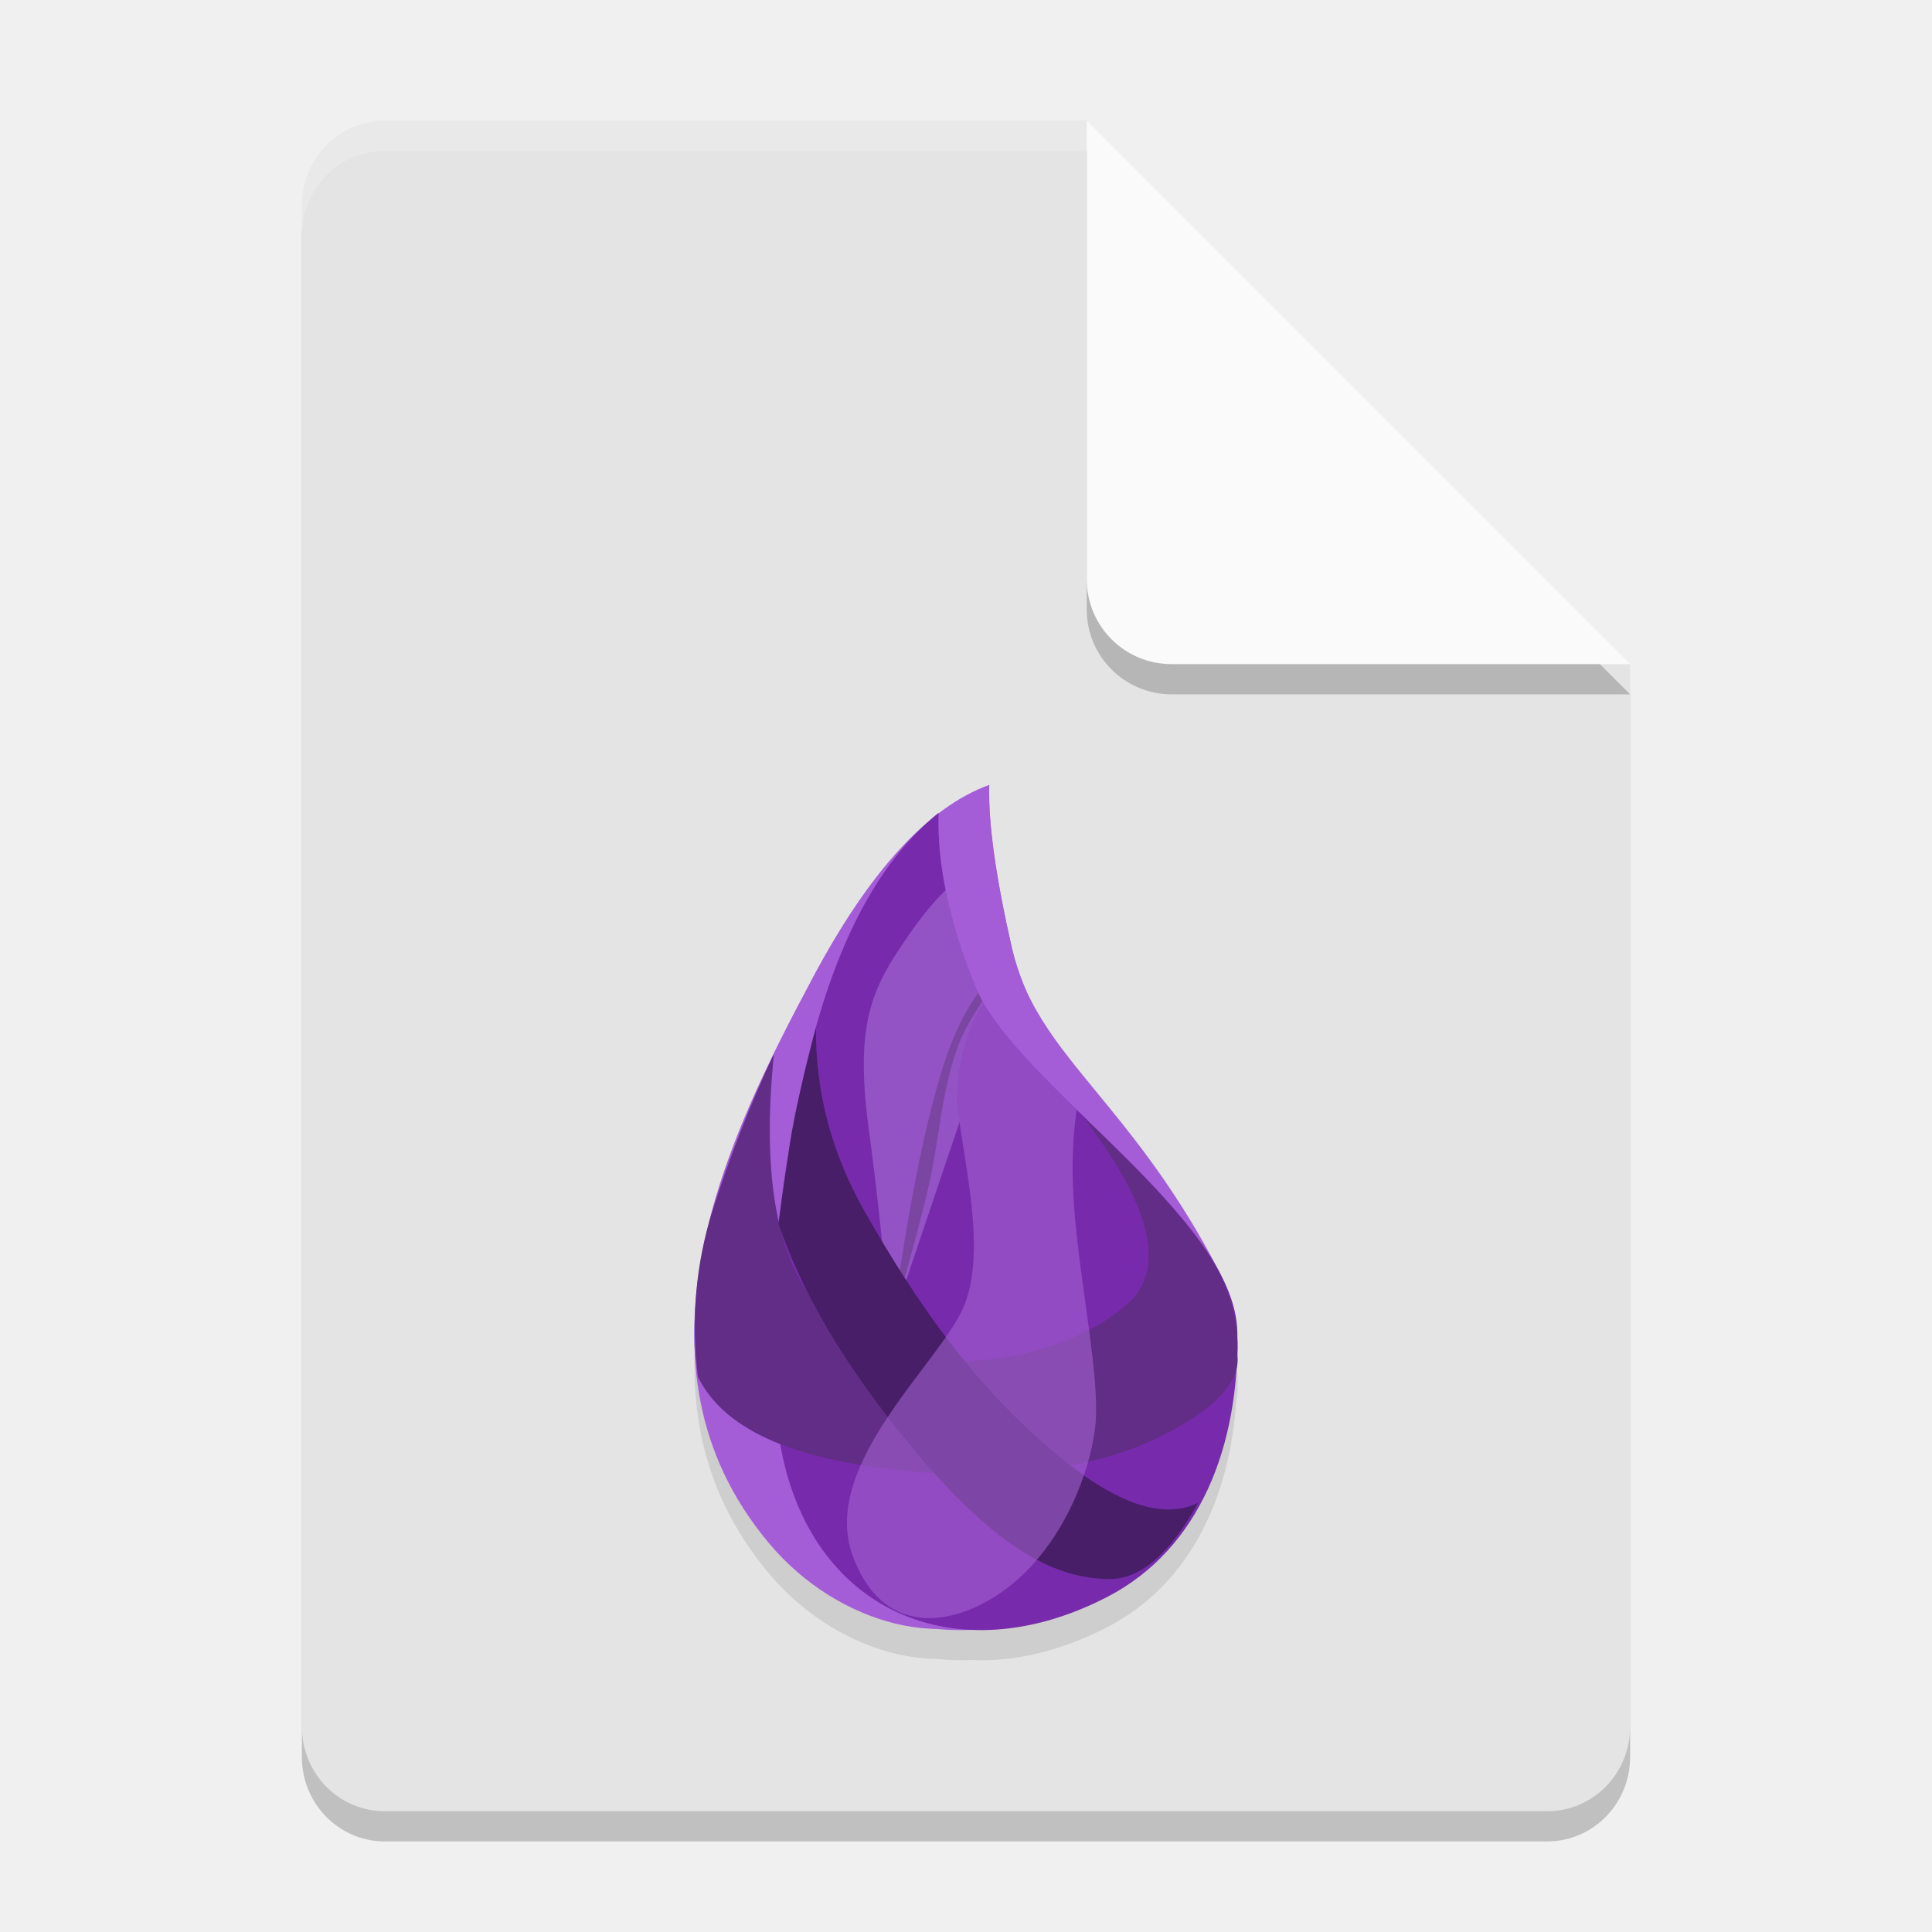
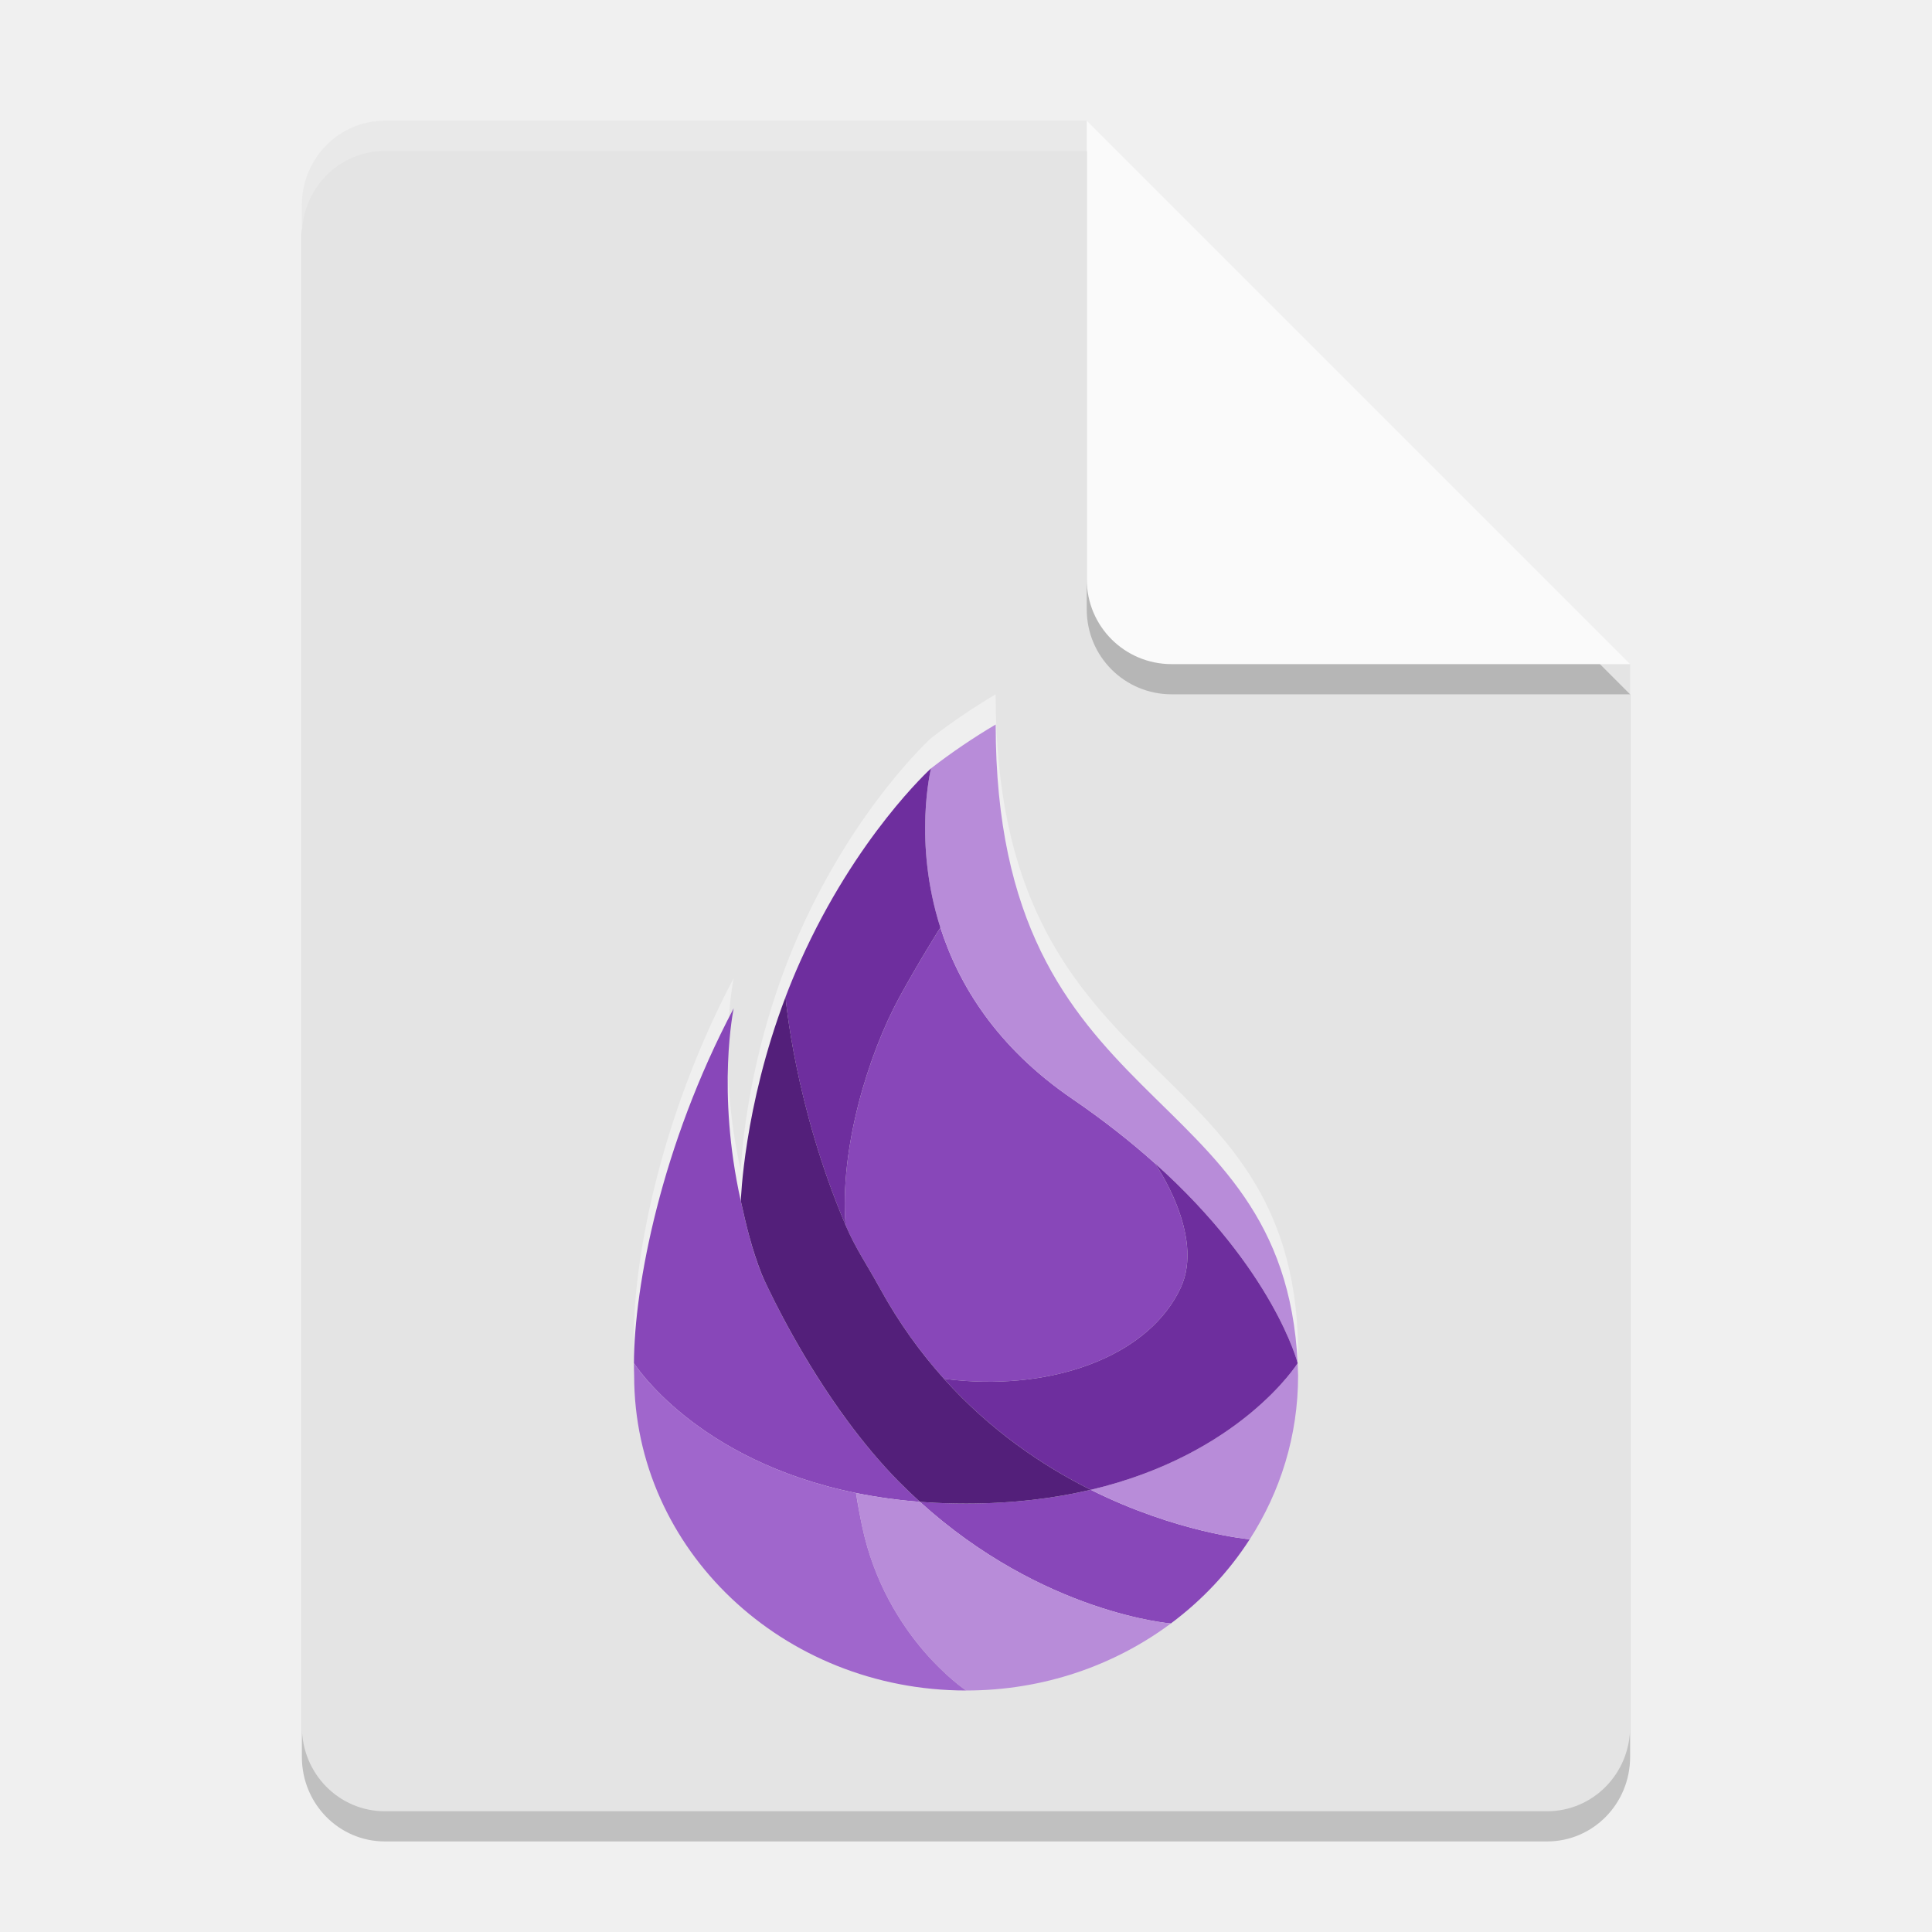
<svg xmlns="http://www.w3.org/2000/svg" width="64" height="64" version="1.1">
  <path style="opacity:0.2" d="M 12.75,5 C 11.226,5 10,6.249 10,7.8 v 50.4 c 0,1.55 1.226,2.8 2.75,2.8 h 38.5 C 52.772,61 54,59.75 54,58.2 V 23 L 40,19 36,5 Z" />
  <path style="fill:#e4e4e4" d="M 12.75,4 C 11.226,4 10,5.249 10,6.8 v 50.4 c 0,1.55 1.226,2.8 2.75,2.8 h 38.5 C 52.772,60 54,58.75 54,57.2 V 22 L 40,18 36,4 Z" />
-   <path style="opacity:0.1" d="m 32.77,27.002 c -0.566,0.206 -1.124,0.523 -1.678,0.945 1.99e-4,-0.006 -2.13e-4,-0.013 0,-0.02 -0.13,0.104 -0.256,0.214 -0.381,0.328 -1.295,1.111 -2.555,2.817 -3.781,5.127 -0.099,0.186 -0.2,0.381 -0.301,0.572 -1.213,2.283 -2.509,4.933 -3.176,7.674 -0.21,0.779 -0.343,1.573 -0.4,2.383 -0.028,0.323 -0.045,0.646 -0.049,0.969 -0.002,0.164 -0.005,0.328 0,0.492 0.039,2.305 0.727,4.581 2.48,6.664 1.511,1.796 3.644,2.792 5.525,2.818 0.375,0.037 0.76,0.054 1.158,0.037 1.418,0.065 2.962,-0.285 4.518,-1.092 2.747,-1.425 4.064,-4.304 4.273,-7.549 0.036,-0.147 0.049,-0.293 0.033,-0.439 0.009,-0.187 0.006,-0.373 -0.004,-0.557 -2.82e-4,-0.074 0.001,-0.147 0,-0.221 -0.012,-0.644 -0.228,-1.302 -0.582,-1.967 -0.018,-0.038 -0.035,-0.078 -0.055,-0.115 -1.258,-2.398 -2.524,-4.034 -3.629,-5.389 -1.203,-1.476 -2.214,-2.618 -2.814,-4.047 -0.151,-0.384 -0.283,-0.781 -0.383,-1.197 C 33.357,31.68 33.22,31.001 33.107,30.371 33.068,30.151 33.032,29.937 33,29.731 32.867,28.886 32.789,28.15 32.771,27.532 c -0.004,-0.161 -0.004,-0.314 0,-0.459 -5.61e-4,2.01e-4 -0.001,-2e-4 -0.002,0 4.91e-4,-0.023 -6.76e-4,-0.048 0,-0.07 z" />
+   <path style="opacity:0.4;fill:#ffffff" d="m 32.982,23 a 20.9,19.853 0 0 0 -2.141,1.453 c -0.024,0.022 -2.475,2.248 -4.328,6.383 a 23.925,22.727 0 0 0 -0.492,1.189 v 0.002 c -1.367,3.6 -1.477,6.656 -1.48,6.758 C 23.726,35.132 24.305,32.4 24.305,32.4 21.904,36.943 21.01,41.591 21,44.156 a 11,10.449 0 0 0 0.006,0.416 C 21.006,50.331 25.931,55 32.004,55 c 2.56,0 4.915,-0.83 6.783,-2.221 a 11.041,10.488 0 0 0 2.611,-2.787 C 42.414,48.413 43,46.557 43,44.572 A 16.5,15.673 0 0 0 42.986,44.156 C 42.521,34.568 32.982,36.177 32.982,23 Z m -2.328,3.016 c -0.005,0.12 -0.001,0.262 -0.002,0.393 5.53e-4,-0.132 -0.003,-0.271 0.002,-0.393 z m 0.062,1.68 c 0.036,0.314 0.087,0.643 0.158,0.982 0.071,0.34 0.161,0.691 0.275,1.049 C 31.036,29.368 30.946,29.018 30.875,28.678 30.804,28.338 30.753,28.009 30.717,27.695 Z M 26.25,33.557 c 0.045,0.265 0.07,0.459 0.137,0.781 C 26.32,34.014 26.295,33.822 26.25,33.557 Z m 0.412,1.881 c 0.105,0.431 0.185,0.821 0.328,1.303 -0.144,-0.484 -0.222,-0.871 -0.328,-1.303 z m -1.877,4.385 c 0.116,0.445 0.255,0.894 0.455,1.408 0,0 0.027,0.065 0.082,0.184 -0.059,-0.116 -0.084,-0.184 -0.084,-0.184 -0.201,-0.514 -0.338,-0.964 -0.453,-1.408 z m 1.428,3.334 c 0.47,0.847 1.1,1.881 1.859,2.91 0.305,0.413 0.629,0.825 0.975,1.225 -0.346,-0.399 -0.671,-0.811 -0.977,-1.225 -0.759,-1.029 -1.387,-2.064 -1.857,-2.91 z m 16.166,1.744 c -0.083,0.091 -0.151,0.173 -0.254,0.275 0.103,-0.103 0.17,-0.184 0.254,-0.275 z m -9.924,0.959 c 0.404,0.363 0.814,0.695 1.227,0.998 -0.412,-0.303 -0.823,-0.635 -1.227,-0.998 z" />
  <path style="opacity:0.2" d="M 54,23 36,5 V 20.188 C 36,21.747 37.255,23 38.812,23 Z" />
  <path style="fill:#fafafa" d="M 54,22 36,4 V 19.188 C 36,20.747 37.255,22 38.812,22 Z" />
  <path style="opacity:0.2;fill:#ffffff" d="M 12.75 4 C 11.226 4 10 5.25 10 6.801 L 10 7.801 C 10 6.25 11.226 5 12.75 5 L 36 5 L 36 4 L 12.75 4 z" />
-   <path style="fill:#a55dd7" d="m 32.772,26.07 c -2.017,0.721 -3.963,2.826 -5.84,6.314 -2.815,5.232 -6.45,12.667 -1.444,18.554 2.316,2.723 6.14,4.33 11.158,1.785 4.032,-2.045 5.153,-7.914 3.706,-10.672 -1.258,-2.398 -2.524,-4.034 -3.629,-5.389 -1.516,-1.86 -2.728,-3.19 -3.197,-5.231 -0.541,-2.352 -0.792,-4.139 -0.755,-5.361 z" />
-   <path style="fill:#a55cd7" d="m 32.771,26 c -2.027,0.736 -3.974,2.864 -5.841,6.381 -2.8,5.277 -6.452,12.803 -1.444,18.754 2.316,2.752 6.092,3.642 8.187,2.009 1.366,-1.064 2.295,-2.079 2.83,-4.216 0.596,-2.38 0.139,-5.585 -0.175,-7.056 1.26,-4.63 -1.93,-6.831 -2.803,-10.453 -0.541,-2.377 -0.792,-4.183 -0.755,-5.419 z" />
-   <path style="fill:#772bac" d="m 31.092,26.926 c -1.888,1.521 -3.292,4.073 -4.212,7.654 -1.379,5.373 -1.529,10.328 -1.042,13.21 0.943,5.587 5.832,7.708 10.847,5.107 3.086,-1.601 4.372,-5.036 4.304,-8.764 -0.071,-3.861 -7.389,-8.237 -8.685,-11.459 -0.864,-2.148 -1.268,-4.065 -1.212,-5.749 z" />
-   <path style="opacity:0.559;fill:#ab73d6" d="m 31.328,29.486 c -0.375,0.368 -0.742,0.803 -1.1,1.313 -1.284,1.831 -1.938,2.93 -1.453,6.56 0.323,2.42 0.554,4.646 0.694,6.678 l 2.317,-6.868 c -0.024,-0.175 -0.049,-0.352 -0.064,-0.507 -0.111,-1.096 0.393,-2.882 0.875,-3.405 -0.117,-0.198 -0.217,-0.392 -0.293,-0.582 -0.453,-1.127 -0.775,-2.189 -0.975,-3.188 z" />
-   <path style="fill:#622d87" d="m 35.879,36.999 c 2.264,2.961 2.758,5.022 1.48,6.183 -1.916,1.742 -6.601,2.878 -9.515,0.771 -1.943,-1.405 -2.678,-4.418 -2.206,-9.04 a 40.717,41.509 0 0 0 -2.034,5.19 c -0.554,1.752 -0.717,3.585 -0.486,5.5 0.695,1.433 2.384,2.389 5.066,2.87 4.025,0.722 7.834,0.365 10.39,-0.949 1.704,-0.876 2.51,-1.748 2.418,-2.615 0.061,-1.281 -0.326,-2.501 -1.163,-3.66 -0.837,-1.159 -2.154,-2.575 -3.952,-4.251 z" />
-   <path style="fill:#6f3f91;fill-opacity:0.658" d="m 32.401,32.892 c -0.494,0.682 -0.909,1.582 -1.244,2.705 -0.577,1.937 -1.105,4.645 -1.584,8.123 0.639,-2.213 1.063,-3.816 1.272,-4.809 0.313,-1.488 0.42,-3.593 1.252,-5.022 0.152,-0.262 0.301,-0.503 0.445,-0.728 -0.051,-0.091 -0.098,-0.18 -0.141,-0.268 z" />
-   <path style="fill:#481e68" d="m 27.03,34.043 c -0.019,2.138 0.52,4.17 1.618,6.098 1.646,2.89 3.568,5.746 6.443,8.113 1.917,1.579 3.449,2.088 4.595,1.53 -0.941,1.718 -1.943,2.56 -3.004,2.525 -1.591,-0.051 -3.532,-0.761 -6.641,-4.569 -2.073,-2.539 -3.49,-4.941 -4.253,-7.206 0.121,-0.899 0.249,-1.793 0.385,-2.684 0.136,-0.891 0.422,-2.161 0.857,-3.808 z" />
-   <path style="opacity:0.532;fill:#ab67d9" d="m 32.594,33.259 c -0.482,0.526 -0.984,2.309 -0.873,3.403 0.176,1.742 1.013,4.843 0.172,6.698 -0.841,1.855 -4.723,5.206 -3.651,8.159 1.072,2.952 3.683,2.288 5.321,0.928 1.639,-1.361 2.517,-3.573 2.712,-5.129 0.194,-1.556 -0.465,-4.548 -0.68,-7.152 -0.105,-1.268 -0.08,-2.403 0.072,-3.407 -1.271,-1.239 -2.443,-2.423 -3.073,-3.5 z" />
+   <path style="fill:#8847b9" d="m 31.151,30.727 c 0,0 -0.71,1.123 -1.352,2.299 -1.034,1.894 -1.993,5.016 -1.787,7.562 0.324,0.76 0.695,1.282 1.129,2.074 0.634,1.156 1.357,2.152 2.129,3.012 0.246,0.032 0.491,0.056 0.734,0.072 3.193,0.214 6.104,-0.937 7.107,-3.084 0.816,-1.747 -0.855,-4.127 -0.855,-4.127 -0.781,-0.699 -1.684,-1.416 -2.73,-2.131 -2.516,-1.718 -3.774,-3.796 -4.375,-5.678 z m -6.846,2.674 c -2.401,4.542 -3.294,9.19 -3.305,11.756 0,0 2.025,3.219 7.355,4.301 A 16.5,15.673 0 0 0 30.473,49.75 18.15,17.241 0 0 1 29.781,49.086 c -0.624,-0.631 -1.198,-1.324 -1.711,-2.02 -1.474,-1.999 -2.454,-4.017 -2.742,-4.641 -0.064,-0.123 -0.09,-0.195 -0.09,-0.195 C 24.885,41.325 24.727,40.62 24.541,39.789 23.725,36.134 24.305,33.4 24.305,33.4 Z M 30.473,49.75 c 4.081,3.702 8.314,4.029 8.314,4.029 a 11.041,10.488 0 0 0 2.611,-2.787 c 0,0 -2.403,-0.212 -5.266,-1.641 -1.193,0.282 -2.564,0.455 -4.129,0.455 A 18.975,18.024 0 0 1 30.473,49.75 Z" />
+   <path style="fill:#b88cd9" d="m 32.983,24 a 20.9,19.853 0 0 0 -2.141,1.453 c 0,0 -0.606,2.41 0.309,5.273 0.601,1.882 1.859,3.96 4.375,5.678 1.047,0.715 1.95,1.432 2.73,2.131 3.951,3.539 4.73,6.621 4.73,6.621 C 42.521,35.568 32.983,37.177 32.983,24 Z m 10.004,21.156 c 0,0 -1.89,3.024 -6.854,4.195 2.863,1.428 5.266,1.641 5.266,1.641 1.016,-1.579 1.602,-3.435 1.602,-5.42 a 16.5,15.673 0 0 0 -0.014,-0.416 z m -14.631,4.301 c 0.064,0.401 0.133,0.778 0.207,1.123 C 29.348,54.249 32.004,56 32.004,56 c 2.56,0 4.915,-0.83 6.783,-2.221 0,0 -4.233,-0.327 -8.314,-4.029 a 16.5,15.673 0 0 1 -2.117,-0.293 z" />
+   <path style="fill:#6e2e9e" d="m 30.842,25.453 c -0.024,0.022 -2.475,2.248 -4.328,6.383 a 23.925,22.727 0 0 0 -0.492,1.189 c 0,0 0.289,3.568 1.99,7.562 -0.206,-2.547 0.753,-5.669 1.787,-7.562 0.642,-1.176 1.352,-2.299 1.352,-2.299 -0.91,-2.85 -0.314,-5.251 -0.309,-5.273 z m 7.414,13.082 c 0,0 1.672,2.38 0.855,4.127 -1.003,2.147 -3.914,3.298 -7.107,3.084 a 11,10.449 0 0 1 -0.734,-0.072 c 1.54,1.715 3.273,2.884 4.863,3.678 4.964,-1.171 6.854,-4.195 6.854,-4.195 0,0 -0.779,-3.082 -4.73,-6.621 z" />
+   <path fill="#a066cc" d="m 21.007,45.573 c 0,5.759 4.923,10.427 10.997,10.427 0,0 -2.656,-1.752 -3.441,-5.42 a 23.513,22.335 0 0 1 -0.207,-1.122 C 23.026,48.375 21,45.157 21,45.157 a 11,10.449 0 0 0 0.007,0.415" />
+   <path fill="#531f7a" d="m 32.003,49.807 c 1.565,0 2.936,-0.175 4.129,-0.456 -1.59,-0.793 -3.322,-1.962 -4.862,-3.677 -0.772,-0.86 -1.496,-1.856 -2.129,-3.012 -0.434,-0.792 -0.805,-1.315 -1.128,-2.075 -1.701,-3.995 -1.99,-7.562 -1.99,-7.562 -1.391,3.663 -1.482,6.763 -1.482,6.763 0.186,0.831 0.346,1.537 0.699,2.443 0,0 0.03,0.069 0.088,0.195 0.289,0.623 1.27,2.642 2.744,4.641 0.513,0.696 1.086,1.389 1.71,2.02 a 18.15,17.241 0 0 0 0.692,0.663 q 0.108,0.008 0.216,0.015 c 0.422,0.028 0.859,0.042 1.314,0.042" />
</svg>
